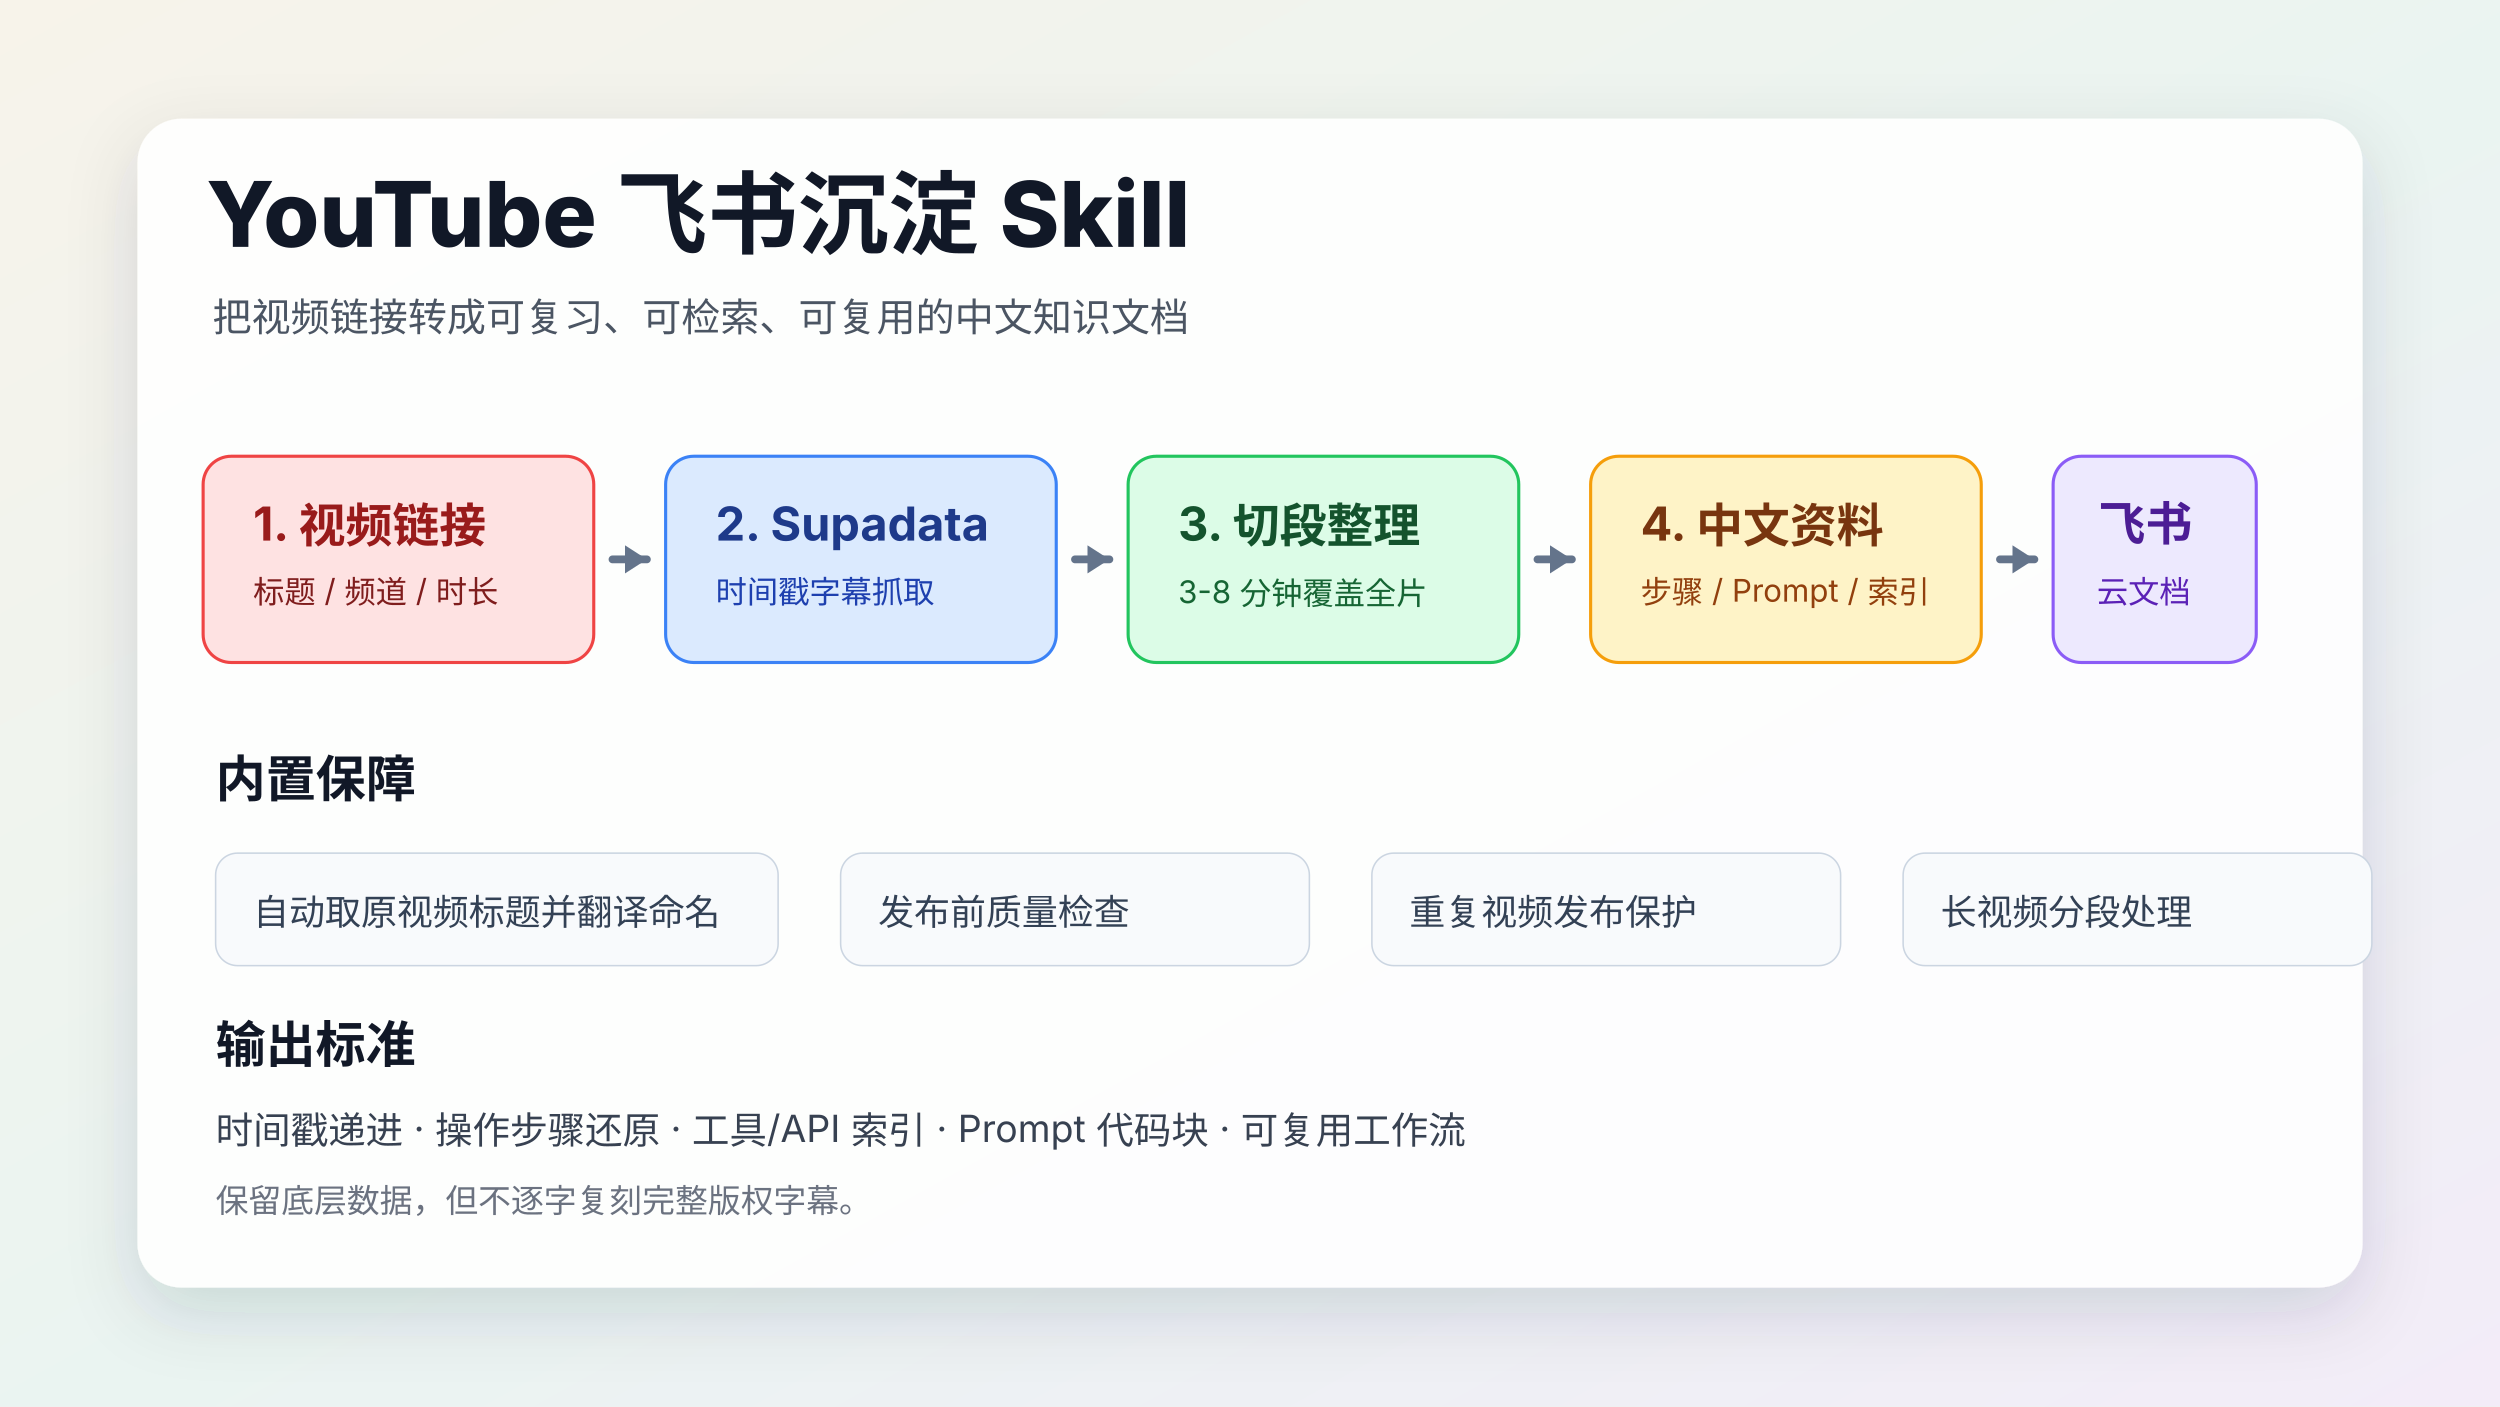
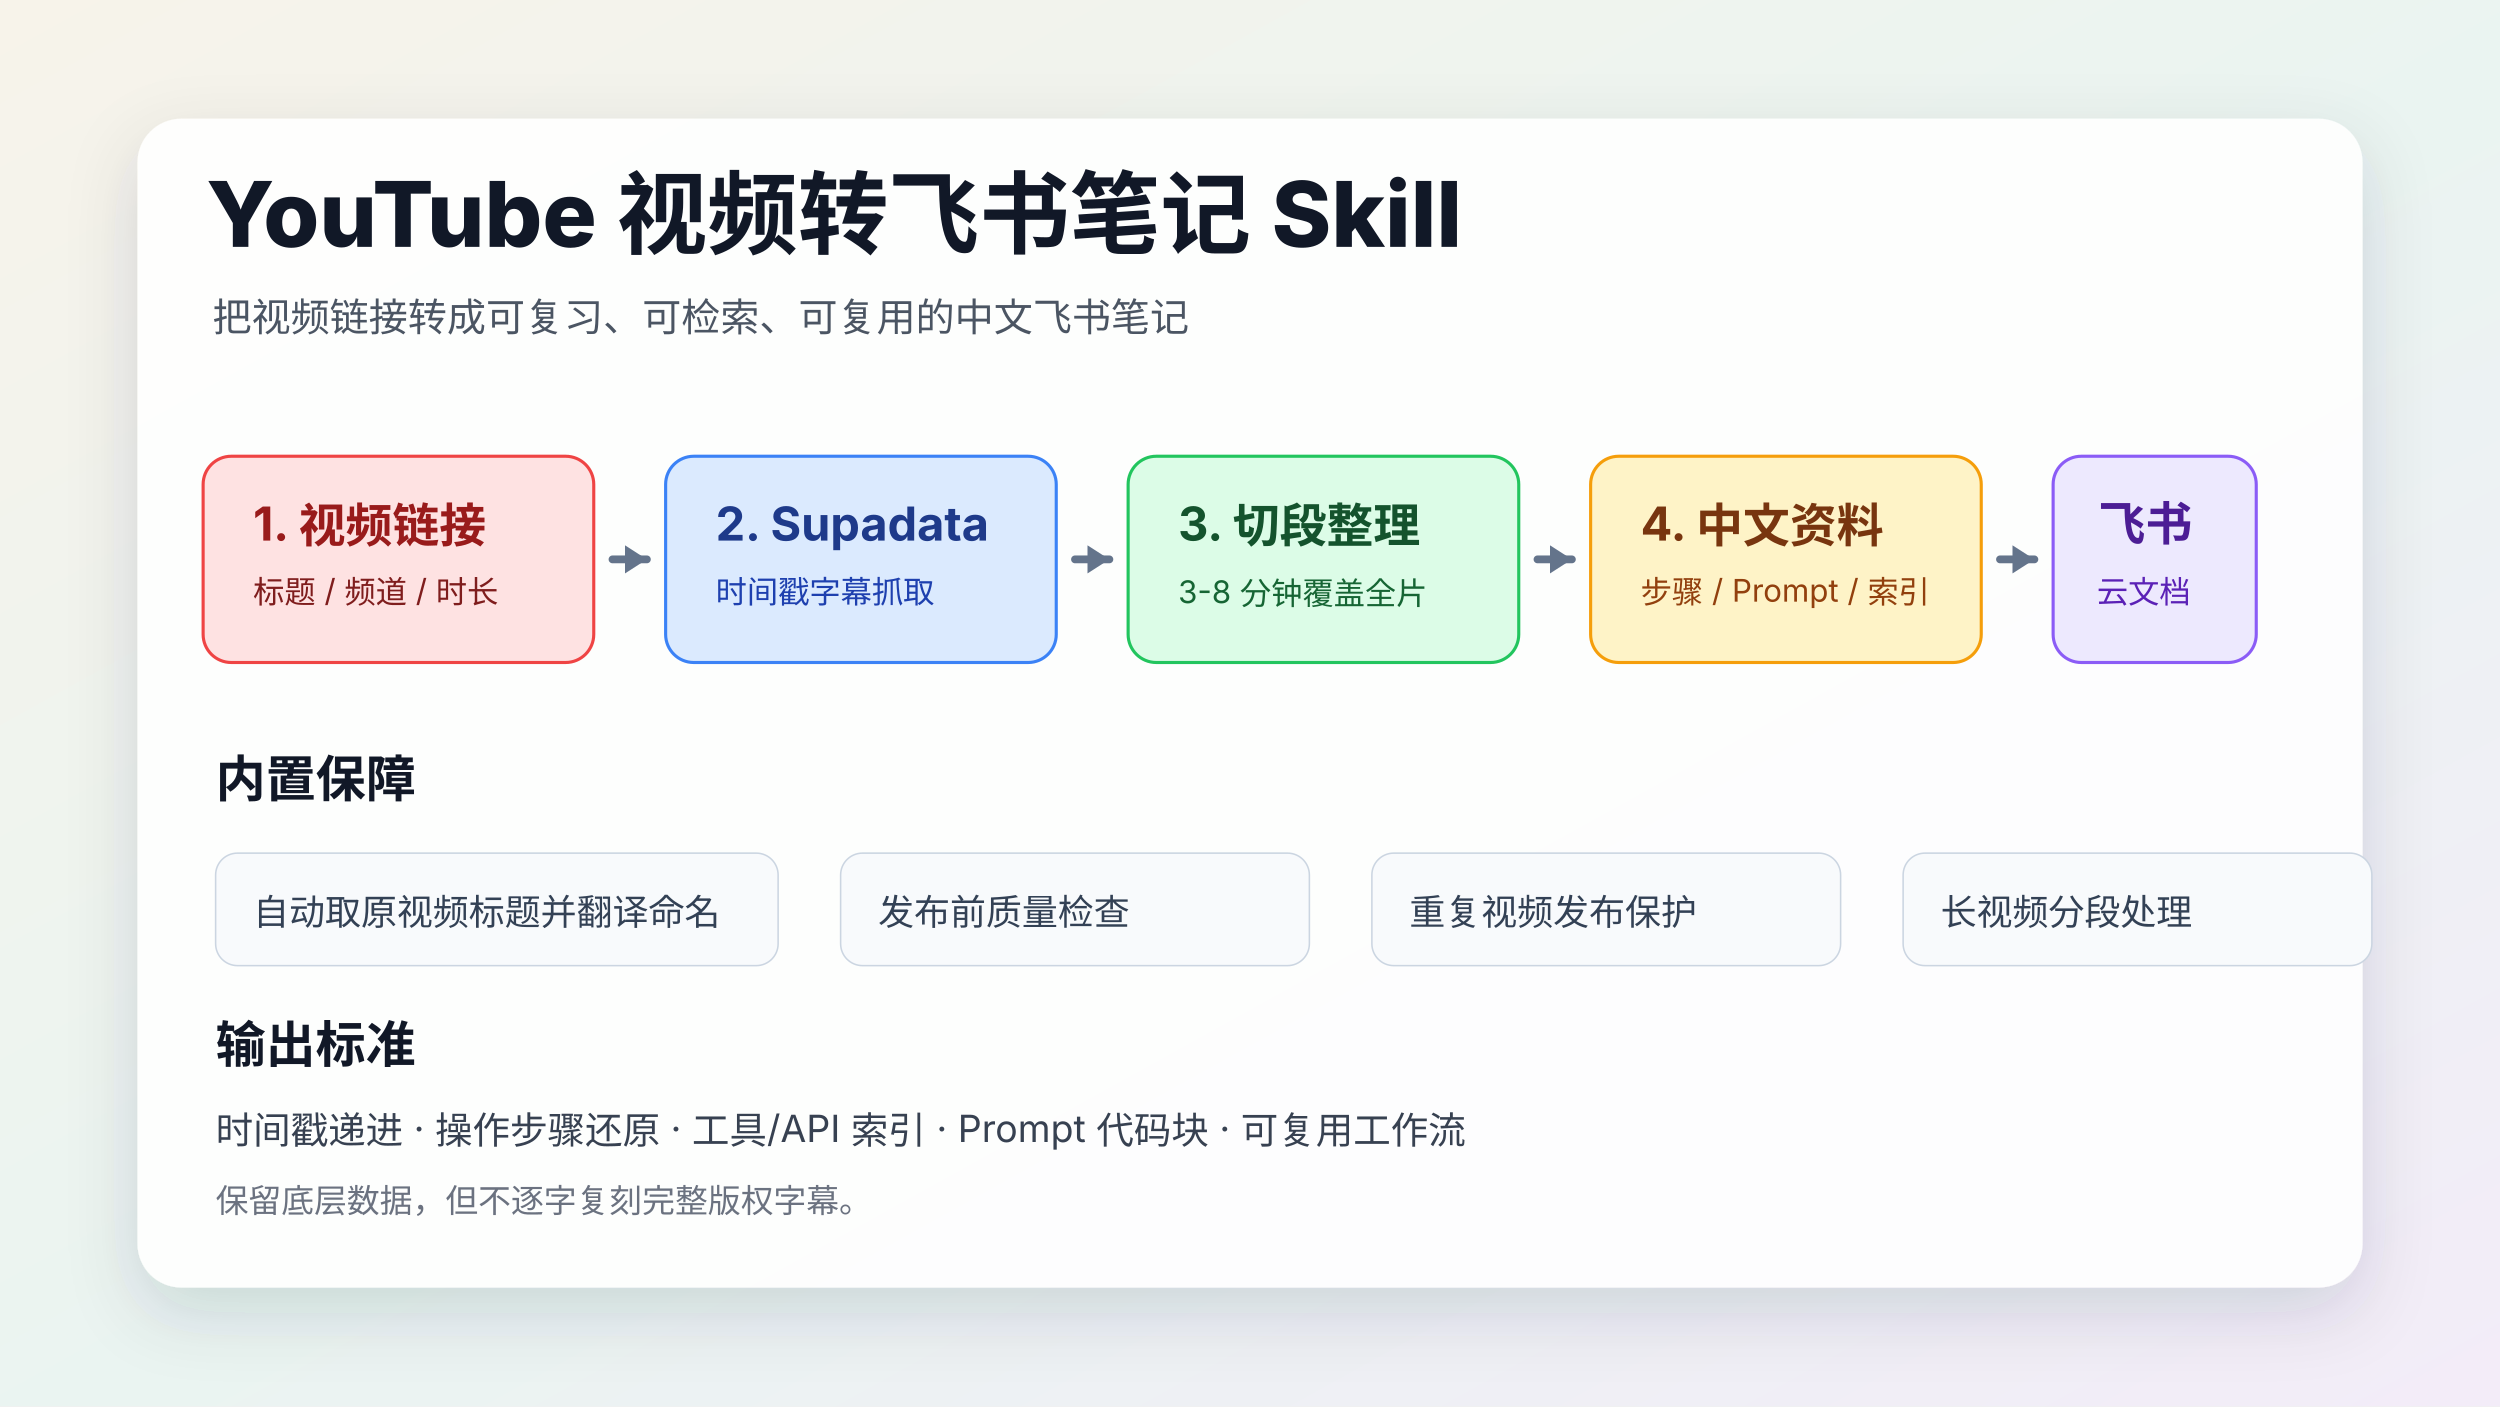
<svg xmlns="http://www.w3.org/2000/svg" width="1600" height="900" viewBox="0 0 1600 900" role="img" aria-labelledby="title desc">
  <defs>
    <linearGradient id="bg" x1="0" y1="0" x2="1" y2="1">
      <stop offset="0" stop-color="#F7F3EA" />
      <stop offset="0.52" stop-color="#EAF4F1" />
      <stop offset="1" stop-color="#F3ECF8" />
    </linearGradient>
    <filter id="shadow" x="-20%" y="-20%" width="140%" height="140%">
      <feDropShadow dx="0" dy="16" stdDeviation="22" flood-color="#1E293B" flood-opacity="0.16" />
    </filter>
  </defs>
  <rect width="1600" height="900" fill="url(#bg)" />
  <rect x="88" y="76" width="1424" height="748" rx="28" fill="#FFFFFF" opacity="0.88" filter="url(#shadow)" />
-   <text x="132" y="158" fill="#111827" font-family="Inter, Arial, sans-serif" font-size="58" font-weight="800">YouTube 飞书沉淀 Skill</text>
-   <text x="136" y="212" fill="#4B5563" font-family="Inter, Arial, sans-serif" font-size="25">把视频链接转成可复习、可检索、可复用的中文知识文档</text>
+   <text x="132" y="158" fill="#111827" font-family="Inter, Arial, sans-serif" font-size="58" font-weight="800">YouTube 视频转飞书笔记 Skill</text>
+   <text x="136" y="212" fill="#4B5563" font-family="Inter, Arial, sans-serif" font-size="25">把视频链接转成可复习、可检索、可复用的中文飞书笔记</text>
  <g transform="translate(130 292)">
    <rect x="0" y="0" width="250" height="132" rx="18" fill="#FEE2E2" stroke="#EF4444" stroke-width="2" />
    <text x="32" y="54" fill="#991B1B" font-family="Inter, Arial, sans-serif" font-size="30" font-weight="750">1. 视频链接</text>
    <text x="32" y="94" fill="#7F1D1D" font-family="Inter, Arial, sans-serif" font-size="20">标题 / 频道 / 时长</text>
  </g>
  <g transform="translate(426 292)">
    <rect x="0" y="0" width="250" height="132" rx="18" fill="#DBEAFE" stroke="#3B82F6" stroke-width="2" />
    <text x="32" y="54" fill="#1E3A8A" font-family="Inter, Arial, sans-serif" font-size="30" font-weight="750">2. Supadata</text>
    <text x="32" y="94" fill="#1E40AF" font-family="Inter, Arial, sans-serif" font-size="20">时间戳字幕抓取</text>
  </g>
  <g transform="translate(722 292)">
    <rect x="0" y="0" width="250" height="132" rx="18" fill="#DCFCE7" stroke="#22C55E" stroke-width="2" />
    <text x="32" y="54" fill="#14532D" font-family="Inter, Arial, sans-serif" font-size="30" font-weight="750">3. 切段整理</text>
    <text x="32" y="94" fill="#166534" font-family="Inter, Arial, sans-serif" font-size="20">3-8 分钟覆盖全片</text>
  </g>
  <g transform="translate(1018 292)">
    <rect x="0" y="0" width="250" height="132" rx="18" fill="#FEF3C7" stroke="#F59E0B" stroke-width="2" />
    <text x="32" y="54" fill="#78350F" font-family="Inter, Arial, sans-serif" font-size="30" font-weight="750">4. 中文资料</text>
    <text x="32" y="94" fill="#92400E" font-family="Inter, Arial, sans-serif" font-size="20">步骤 / Prompt / 索引</text>
  </g>
  <g transform="translate(1314 292)">
    <rect x="0" y="0" width="130" height="132" rx="18" fill="#EDE9FE" stroke="#8B5CF6" stroke-width="2" />
    <text x="29" y="54" fill="#4C1D95" font-family="Inter, Arial, sans-serif" font-size="30" font-weight="750">飞书</text>
    <text x="28" y="94" fill="#5B21B6" font-family="Inter, Arial, sans-serif" font-size="20">云文档</text>
  </g>
  <g fill="none" stroke="#64748B" stroke-width="5" stroke-linecap="round">
    <path d="M392 358 H414" />
    <path d="M688 358 H710" />
    <path d="M984 358 H1006" />
    <path d="M1280 358 H1302" />
  </g>
  <g fill="#64748B">
    <path d="M414 358 l-14 -9 v18z" />
    <path d="M710 358 l-14 -9 v18z" />
    <path d="M1006 358 l-14 -9 v18z" />
    <path d="M1302 358 l-14 -9 v18z" />
  </g>
  <g transform="translate(138 510)">
    <text x="0" y="0" fill="#111827" font-family="Inter, Arial, sans-serif" font-size="32" font-weight="800">内置保障</text>
    <rect x="0" y="36" width="360" height="72" rx="14" fill="#F8FAFC" stroke="#CBD5E1" />
    <text x="24" y="82" fill="#334155" font-family="Inter, Arial, sans-serif" font-size="23">自动取原视频标题并翻译命名</text>
    <rect x="400" y="36" width="300" height="72" rx="14" fill="#F8FAFC" stroke="#CBD5E1" />
    <text x="424" y="82" fill="#334155" font-family="Inter, Arial, sans-serif" font-size="23">发布前质量检查</text>
    <rect x="740" y="36" width="300" height="72" rx="14" fill="#F8FAFC" stroke="#CBD5E1" />
    <text x="764" y="82" fill="#334155" font-family="Inter, Arial, sans-serif" font-size="23">重复视频发布保护</text>
    <rect x="1080" y="36" width="300" height="72" rx="14" fill="#F8FAFC" stroke="#CBD5E1" />
    <text x="1104" y="82" fill="#334155" font-family="Inter, Arial, sans-serif" font-size="23">长视频分段处理</text>
  </g>
  <g transform="translate(138 680)">
    <text x="0" y="0" fill="#111827" font-family="Inter, Arial, sans-serif" font-size="32" font-weight="800">输出标准</text>
    <text x="0" y="52" fill="#374151" font-family="Inter, Arial, sans-serif" font-size="24">时间戳递进 · 操作步骤还原 · 工具/API 索引 · Prompt 代码块 · 可复用工作流</text>
    <text x="0" y="96" fill="#6B7280" font-family="Inter, Arial, sans-serif" font-size="21">保留底层数据，但不逐字复刻完整版权字幕。</text>
  </g>
</svg>
